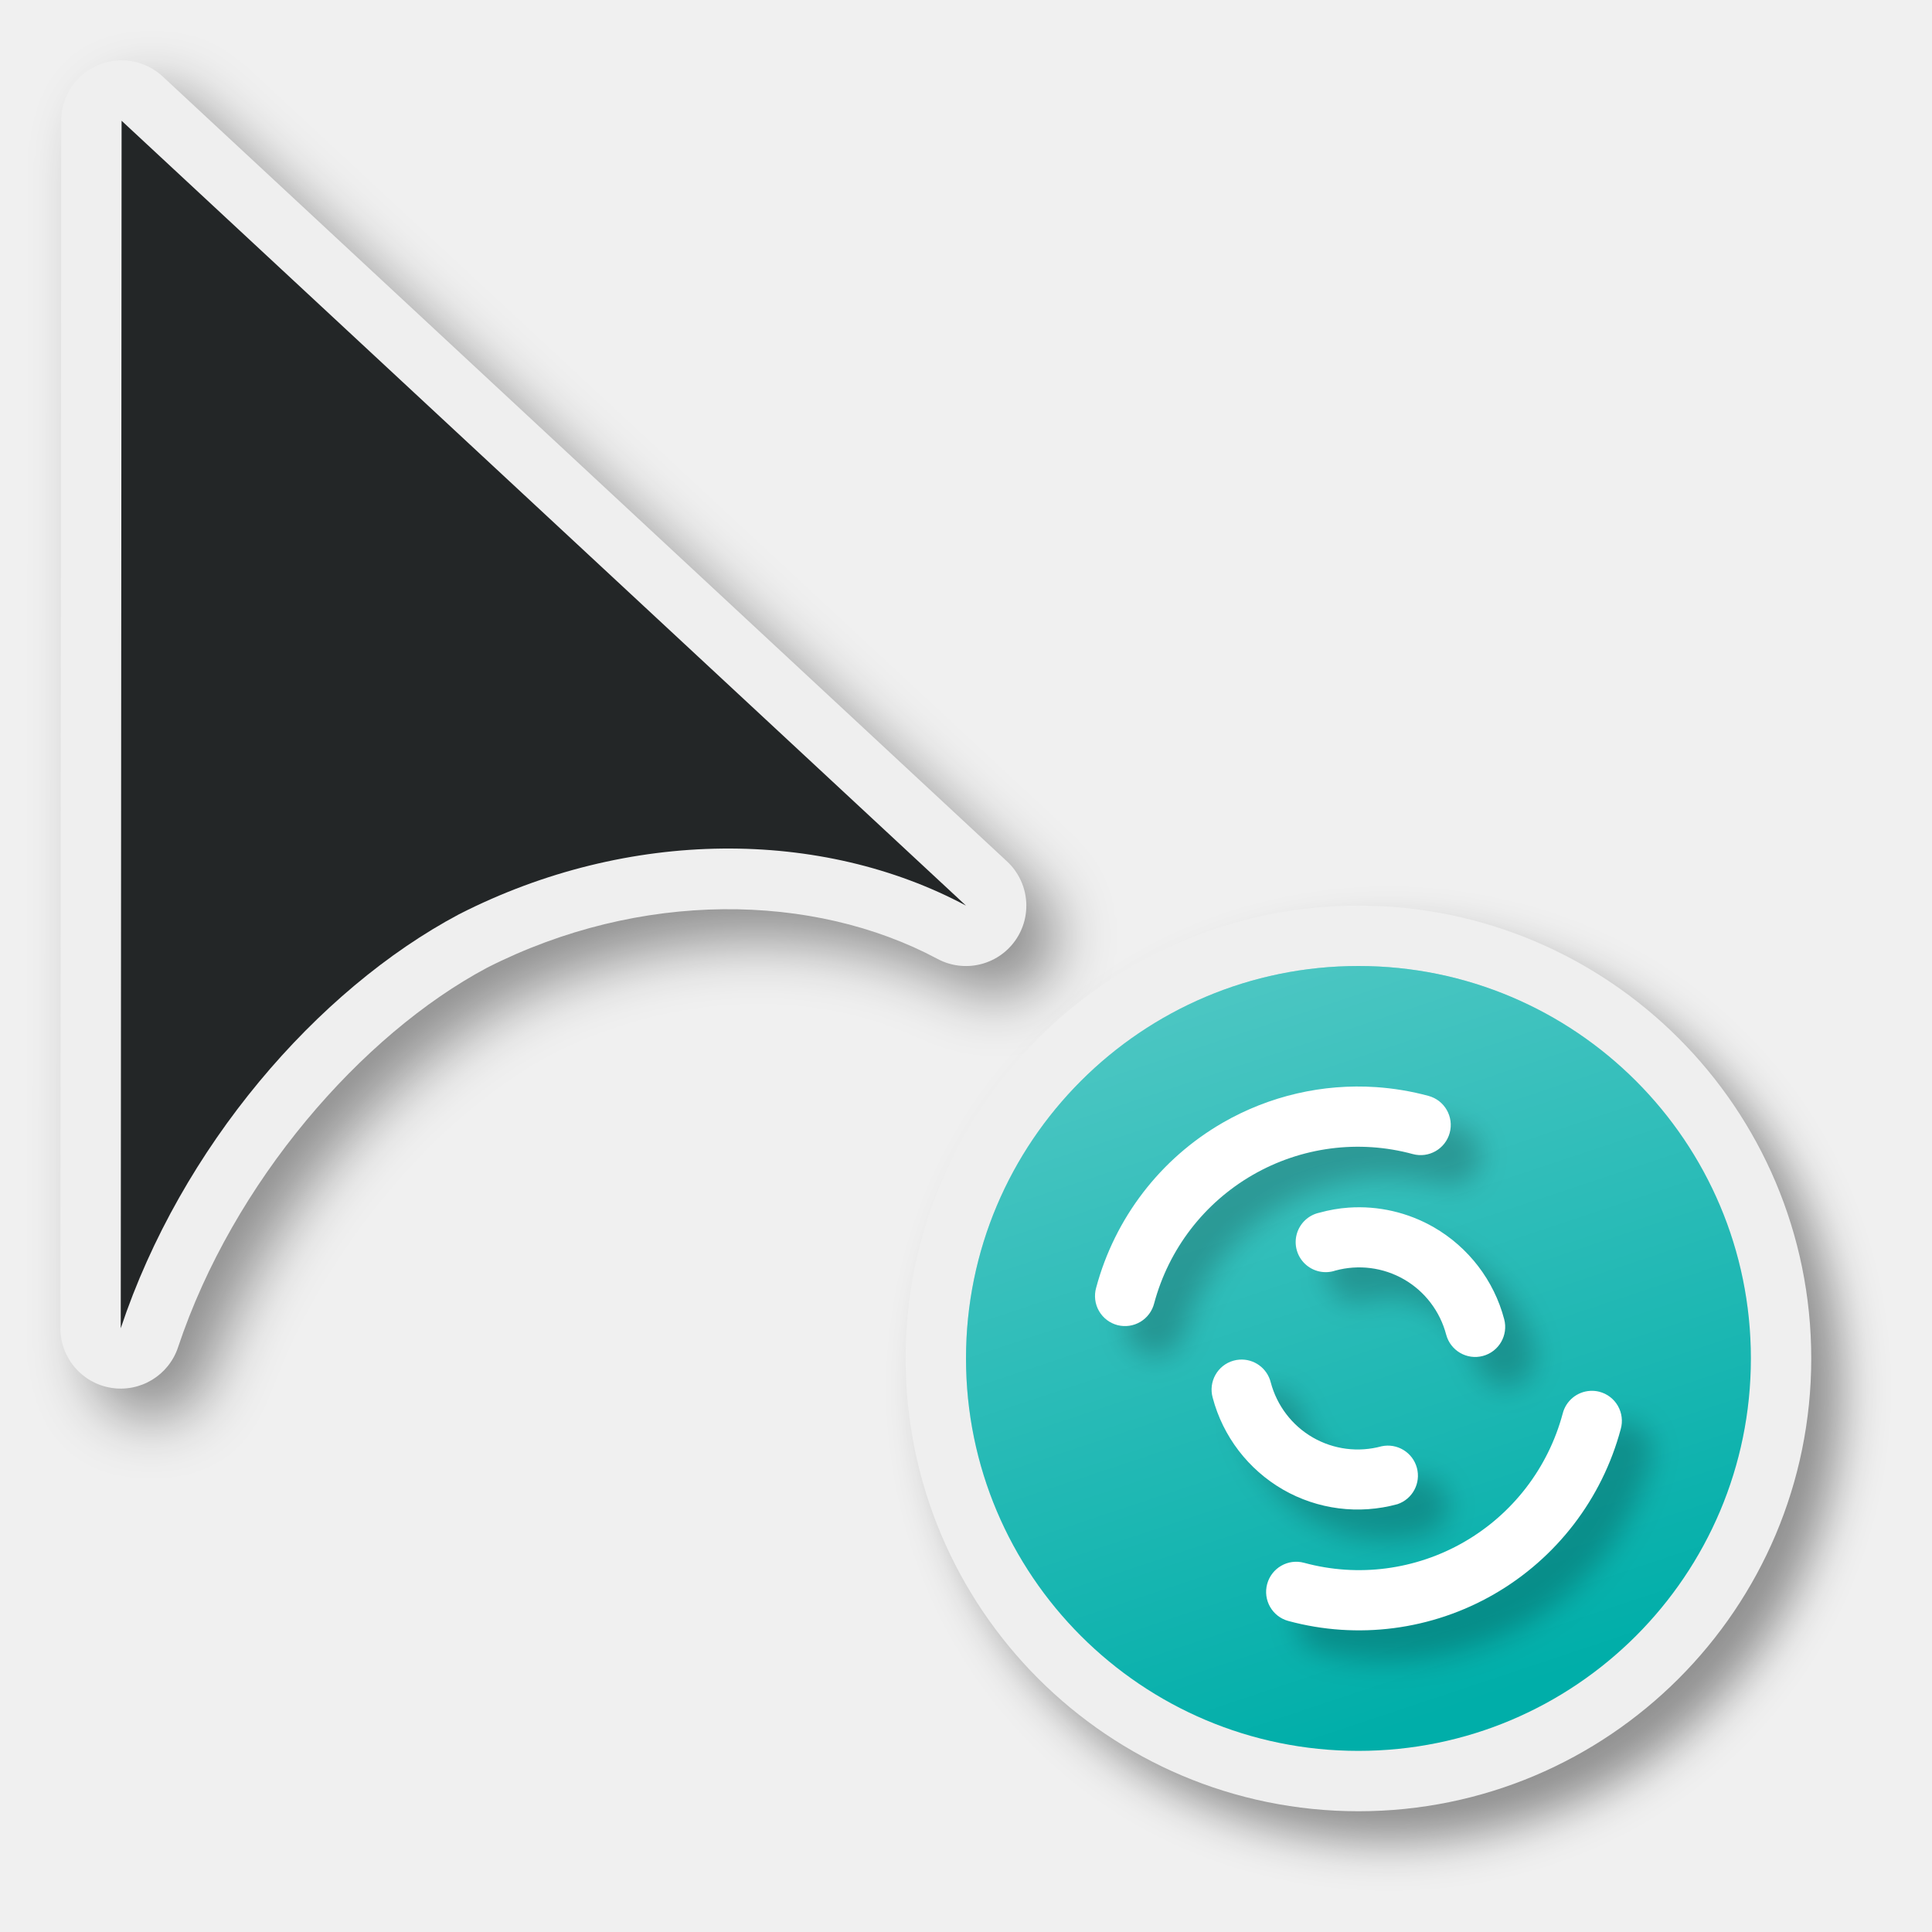
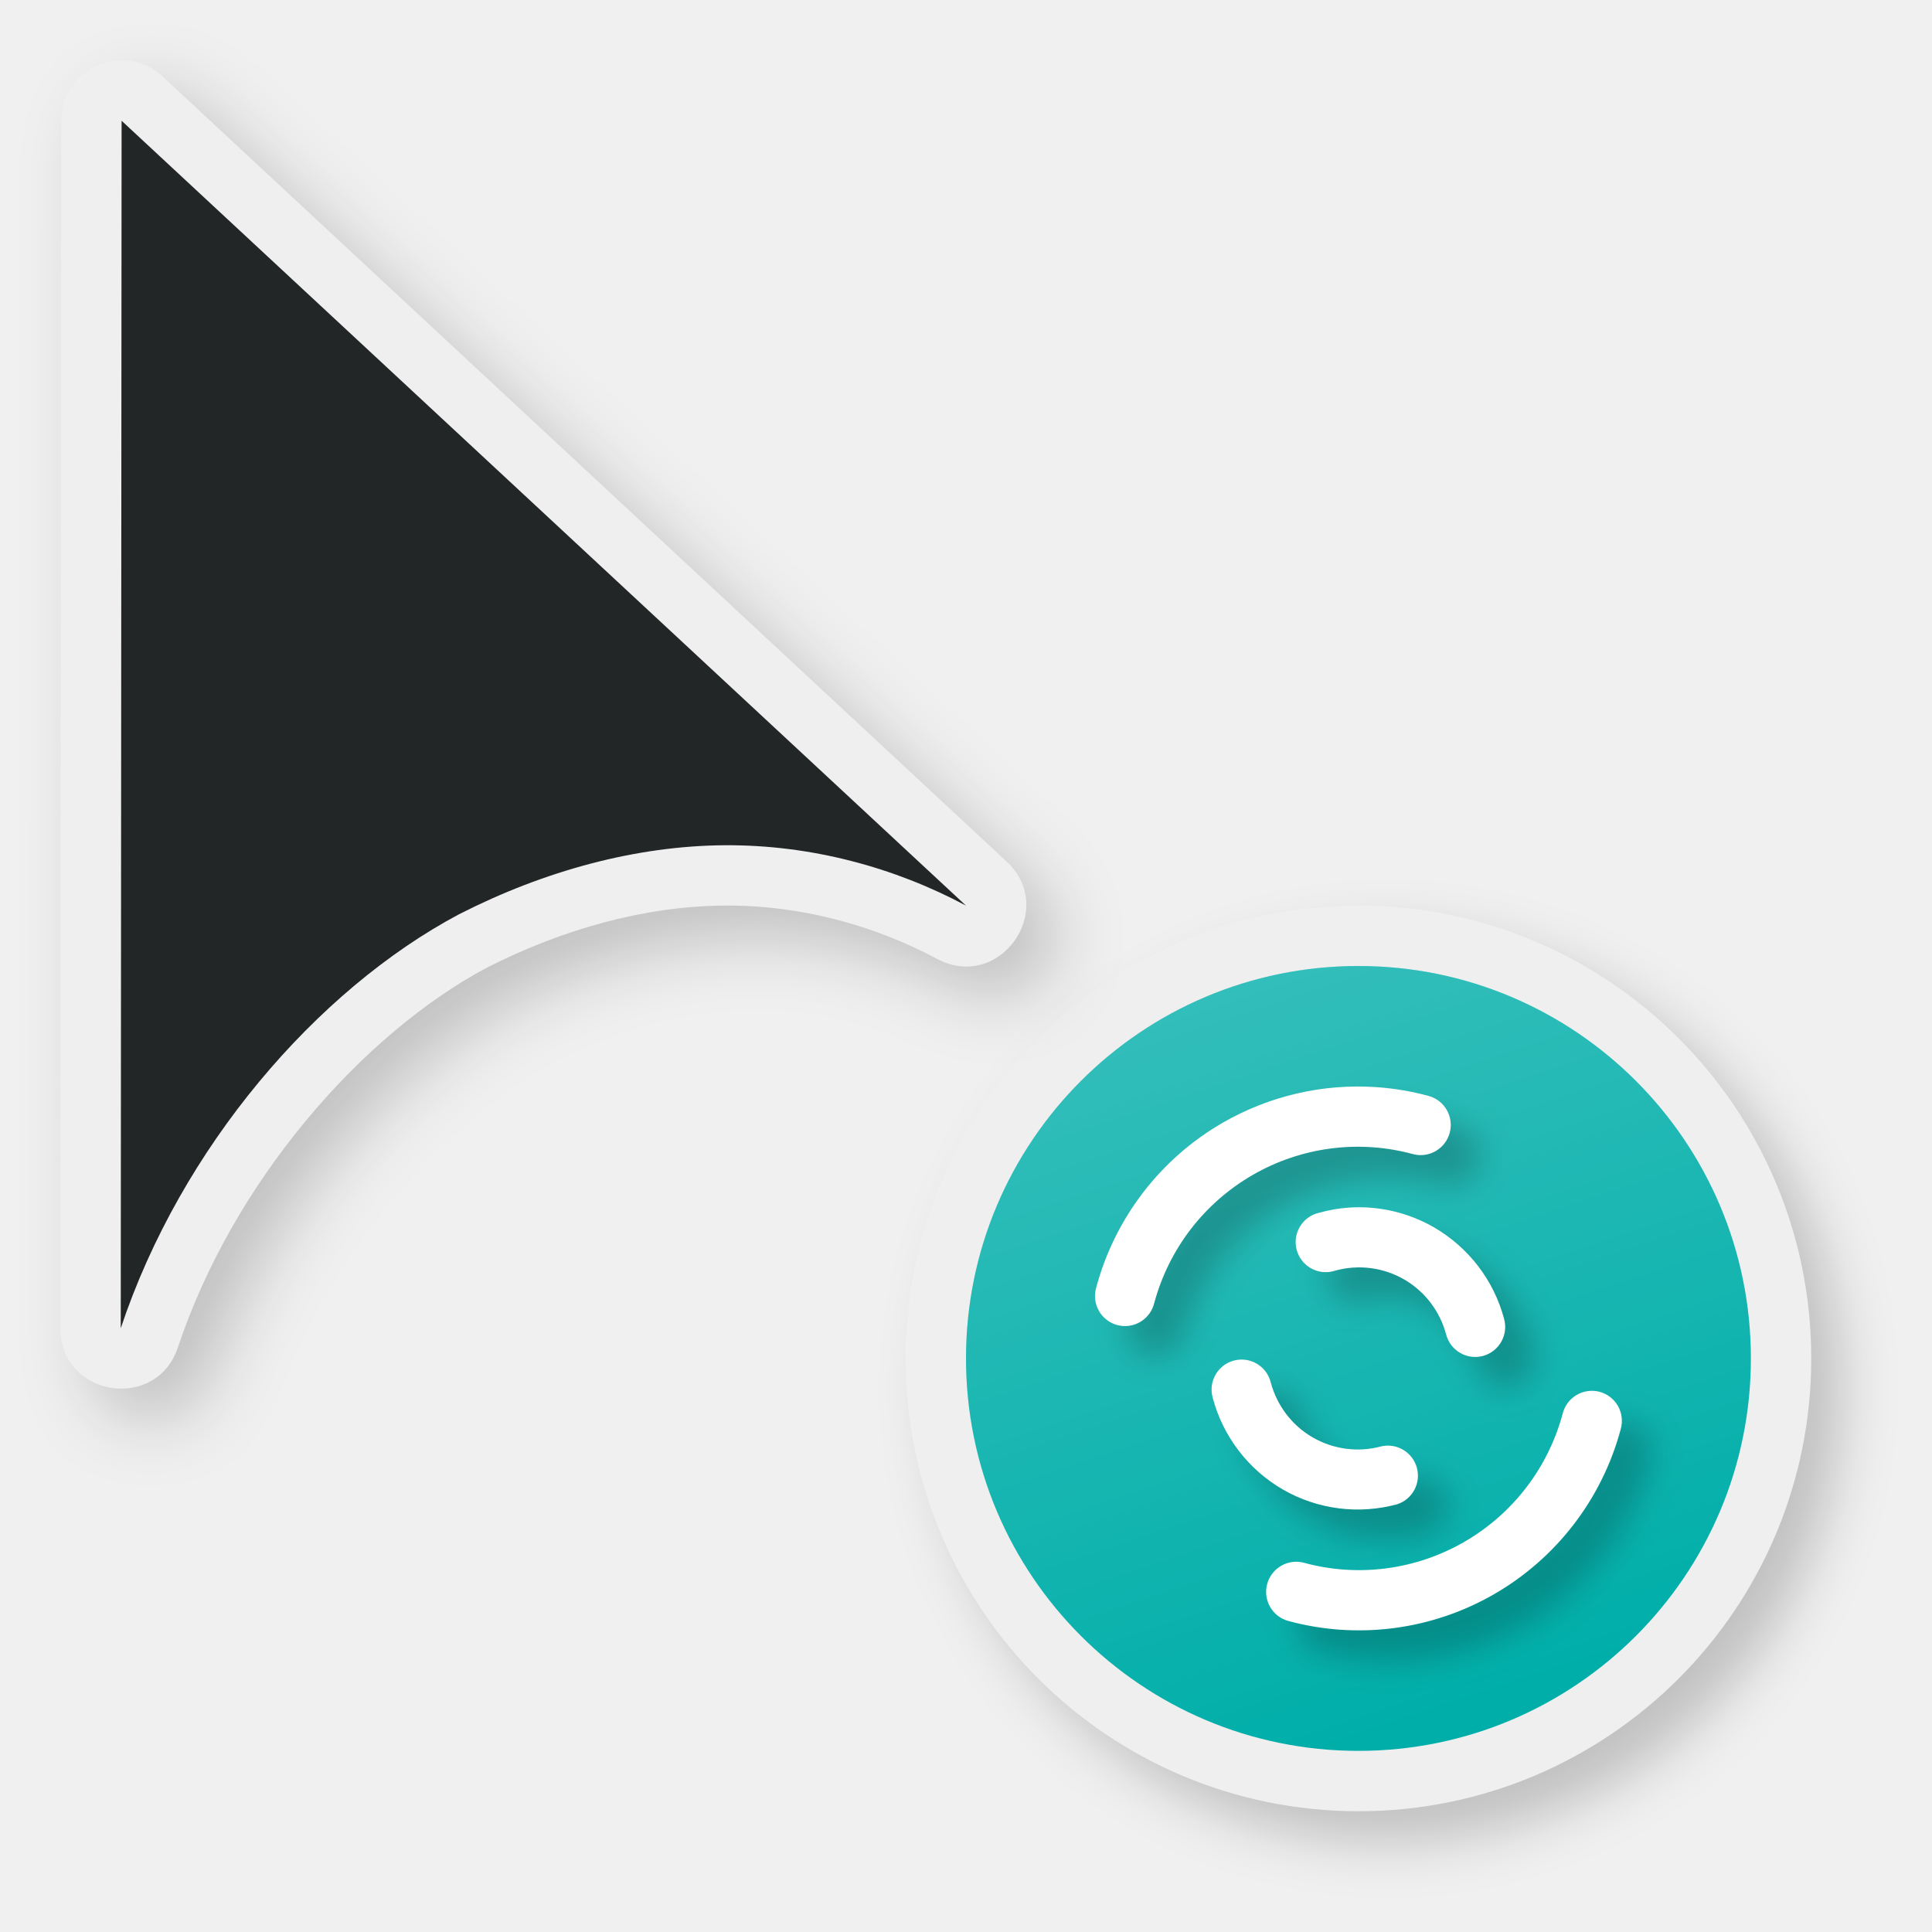
<svg xmlns="http://www.w3.org/2000/svg" xmlns:xlink="http://www.w3.org/1999/xlink" id="svg5327" width="32" height="32" version="1.1">
  <defs id="defs5329">
    <filter id="filter901" style="color-interpolation-filters:sRGB" width="1.143" height="1.104" x="-.07" y="-.05">
      <feGaussianBlur id="feGaussianBlur903" stdDeviation=".475" />
    </filter>
    <filter id="filter881" style="color-interpolation-filters:sRGB" width="1.12" height="1.12" x="-.06" y="-.06">
      <feGaussianBlur id="feGaussianBlur883" stdDeviation=".375" />
    </filter>
    <linearGradient id="linearGradient832" x1="21" x2="25" y1="16" y2="28" gradientUnits="userSpaceOnUse" xlink:href="#linearGradient830" />
    <linearGradient id="linearGradient830">
      <stop id="stop826" style="stop-color:#ffffff;stop-opacity:1" offset="0" />
      <stop id="stop828" style="stop-color:#ffffff;stop-opacity:0" offset="1" />
    </linearGradient>
    <filter id="filter865" style="color-interpolation-filters:sRGB" width="1.122" height="1.118" x="-.06" y="-.06">
      <feGaussianBlur id="feGaussianBlur867" stdDeviation=".222" />
    </filter>
+     <filter id="filter832" style="color-interpolation-filters:sRGB" width="1.171" height="1.124" x="-.09" y="-.06">
+       <feGaussianBlur id="feGaussianBlur834" stdDeviation=".57" />
+     </filter>
+     <filter id="filter844" style="color-interpolation-filters:sRGB" width="1.146" height="1.142" x="-.07" y="-.07">
+       <feGaussianBlur id="feGaussianBlur846" stdDeviation=".266" />
+     </filter>
+     <filter id="filter848" style="color-interpolation-filters:sRGB" width="1.144" height="1.144" x="-.07" y="-.07">
+       <feGaussianBlur id="feGaussianBlur850" stdDeviation=".45" />
+     </filter>
+     <filter id="filter914" style="color-interpolation-filters:sRGB" width="1.171" height="1.124" x="-.09" y="-.06">
+       <feGaussianBlur id="feGaussianBlur916" stdDeviation=".57" />
+     </filter>
  </defs>
-   <path id="path853" style="color:#000000;font-style:normal;font-variant:normal;font-weight:normal;font-stretch:normal;font-size:medium;line-height:normal;font-family:sans-serif;font-variant-ligatures:normal;font-variant-position:normal;font-variant-caps:normal;font-variant-numeric:normal;font-variant-alternates:normal;font-feature-settings:normal;text-indent:0;text-align:start;text-decoration:none;text-decoration-line:none;text-decoration-style:solid;text-decoration-color:#000000;letter-spacing:normal;word-spacing:normal;text-transform:none;writing-mode:lr-tb;direction:ltr;text-orientation:mixed;dominant-baseline:auto;baseline-shift:baseline;text-anchor:start;white-space:normal;shape-padding:0;clip-rule:nonzero;display:inline;overflow:visible;visibility:visible;opacity:0.4;isolation:auto;mix-blend-mode:normal;color-interpolation:sRGB;color-interpolation-filters:linearRGB;solid-color:#000000;solid-opacity:1;vector-effect:none;fill:#000000;fill-opacity:1;fill-rule:nonzero;stroke:none;stroke-width:2;stroke-linecap:round;stroke-linejoin:round;stroke-miterlimit:4;stroke-dasharray:none;stroke-dashoffset:0;stroke-opacity:1;filter:url(#filter901);color-rendering:auto;image-rendering:auto;shape-rendering:auto;text-rendering:auto;enable-background:accumulate" d="m 2.463,1.501 a 1,1 0 0 0 -0.949,0.998 l -0.014,19.999 a 1,1 0 0 0 1.949,0.316 C 4.361,20.08 6.486,17.639 8.565,16.53 11.102,15.24 13.968,15.282 16.027,16.382 a 1,1 0 0 0 1.152,-1.615 L 3.195,1.767 A 1,1 0 0 0 2.463,1.501 Z" />
-   <path id="path855" style="opacity:0.4;fill:#000000;fill-opacity:1;stroke:none;stroke-width:2.727;stroke-linecap:round;stroke-linejoin:round;stroke-miterlimit:4;stroke-dasharray:none;stroke-opacity:1;filter:url(#filter881)" d="M 30.5,23 A 7.5,7.5 0 0 1 23,30.5 7.5,7.5 0 0 1 15.5,23 7.5,7.5 0 0 1 23,15.5 7.5,7.5 0 0 1 30.5,23 Z" />
-   <path id="path848" style="color:#000000;font-style:normal;font-variant:normal;font-weight:normal;font-stretch:normal;font-size:medium;line-height:normal;font-family:sans-serif;font-variant-ligatures:normal;font-variant-position:normal;font-variant-caps:normal;font-variant-numeric:normal;font-variant-alternates:normal;font-feature-settings:normal;text-indent:0;text-align:start;text-decoration:none;text-decoration-line:none;text-decoration-style:solid;text-decoration-color:#000000;letter-spacing:normal;word-spacing:normal;text-transform:none;writing-mode:lr-tb;direction:ltr;text-orientation:mixed;dominant-baseline:auto;baseline-shift:baseline;text-anchor:start;white-space:normal;shape-padding:0;clip-rule:nonzero;display:inline;overflow:visible;visibility:visible;opacity:1;isolation:auto;mix-blend-mode:normal;color-interpolation:sRGB;color-interpolation-filters:linearRGB;solid-color:#000000;solid-opacity:1;vector-effect:none;fill:#efefef;fill-opacity:1;fill-rule:nonzero;stroke:none;stroke-width:2;stroke-linecap:round;stroke-linejoin:round;stroke-miterlimit:4;stroke-dasharray:none;stroke-dashoffset:0;stroke-opacity:1;color-rendering:auto;image-rendering:auto;shape-rendering:auto;text-rendering:auto;enable-background:accumulate" d="M 1.963,1.001 A 1,1 0 0 0 1.014,1.999 L 1,21.999 a 1,1 0 0 0 1.949,0.316 C 3.861,19.58 5.986,17.139 8.065,16.03 10.602,14.74 13.468,14.782 15.527,15.882 a 1,1 0 0 0 1.152,-1.615 L 2.695,1.267 A 1,1 0 0 0 1.963,1.001 Z" />
+   <path id="path855" style="opacity:0.2;fill:#000000;fill-opacity:1;stroke:none;stroke-width:2.727;stroke-linecap:round;stroke-linejoin:round;stroke-miterlimit:4;stroke-dasharray:none;stroke-opacity:1;filter:url(#filter848)" d="M 30.5,23 A 7.5,7.5 0 0 1 23,30.5 7.5,7.5 0 0 1 15.5,23 7.5,7.5 0 0 1 23,15.5 7.5,7.5 0 0 1 30.5,23 Z" />
  <path id="path840-3" style="opacity:1;fill:#efefef;fill-opacity:1;stroke:none;stroke-width:2.727;stroke-linecap:round;stroke-linejoin:round;stroke-miterlimit:4;stroke-dasharray:none;stroke-opacity:1" d="m 30,22.5 a 7.5,7.5 0 0 1 -7.5,7.5 7.5,7.5 0 0 1 -7.5,-7.5 7.5,7.5 0 0 1 7.5,-7.5 7.5,7.5 0 0 1 7.5,7.5 z" />
  <path id="path839" style="opacity:1;fill:#00aea9;fill-opacity:1;stroke:none;stroke-width:2.364;stroke-linecap:round;stroke-linejoin:round;stroke-miterlimit:4;stroke-dasharray:none;stroke-opacity:1" d="m 29,22.5 a 6.5,6.5 0 0 1 -6.5,6.5 6.5,6.5 0 0 1 -6.5,-6.5 6.5,6.5 0 0 1 6.5,-6.5 6.5,6.5 0 0 1 6.5,6.5 z" />
-   <path id="path824" style="opacity:0.3;fill:url(#linearGradient832);fill-opacity:1;stroke:none;stroke-width:2.364;stroke-linecap:round;stroke-linejoin:round;stroke-miterlimit:4;stroke-dasharray:none;stroke-opacity:1" d="m 29,22.5 a 6.5,6.5 0 0 1 -6.5,6.5 6.5,6.5 0 0 1 -6.5,-6.5 6.5,6.5 0 0 1 6.5,-6.5 6.5,6.5 0 0 1 6.5,6.5 z" />
-   <path id="path823" style="opacity:1;fill:#232627;fill-opacity:1;stroke:none;stroke-width:1.679;stroke-linecap:round;stroke-linejoin:round;stroke-miterlimit:4;stroke-dasharray:none;stroke-opacity:1" d="M 2.014,2 2,22 C 3,19 5.247,16.396 7.603,15.143 10.419,13.707 13.614,13.725 16,15 Z" />
-   <path id="path843" style="color:#000000;font-style:normal;font-variant:normal;font-weight:normal;font-stretch:normal;font-size:medium;line-height:normal;font-family:sans-serif;font-variant-ligatures:normal;font-variant-position:normal;font-variant-caps:normal;font-variant-numeric:normal;font-variant-alternates:normal;font-feature-settings:normal;text-indent:0;text-align:start;text-decoration:none;text-decoration-line:none;text-decoration-style:solid;text-decoration-color:#000000;letter-spacing:normal;word-spacing:normal;text-transform:none;writing-mode:lr-tb;direction:ltr;text-orientation:mixed;dominant-baseline:auto;baseline-shift:baseline;text-anchor:start;white-space:normal;shape-padding:0;clip-rule:nonzero;display:inline;overflow:visible;visibility:visible;opacity:0.2;isolation:auto;mix-blend-mode:normal;color-interpolation:sRGB;color-interpolation-filters:linearRGB;solid-color:#000000;solid-opacity:1;vector-effect:none;fill:#000000;fill-opacity:1;fill-rule:nonzero;stroke:none;stroke-width:0.997;stroke-linecap:round;stroke-linejoin:round;stroke-miterlimit:4;stroke-dasharray:none;stroke-dashoffset:0;stroke-opacity:1;color-rendering:auto;image-rendering:auto;shape-rendering:auto;text-rendering:auto;enable-background:accumulate;filter:url(#filter865)" d="m 23.291,18.506 c -0.879,-0.059 -1.764,0.143 -2.539,0.59 -1.033,0.596 -1.787,1.579 -2.096,2.732 a 0.498,0.499 15 0 0 0.355,0.621 0.498,0.499 15 0 0 0.605,-0.363 c 0.24,-0.897 0.827,-1.661 1.631,-2.125 0.804,-0.464 1.758,-0.589 2.652,-0.346 a 0.498,0.499 15 1 0 0.262,-0.963 c -0.287,-0.078 -0.578,-0.127 -0.871,-0.146 z m -0.453,1.996 c -0.163,0.011 -0.325,0.04 -0.484,0.084 a 0.498,0.498 75 1 0 0.264,0.959 c 0.384,-0.105 0.794,-0.053 1.139,0.146 0.345,0.199 0.595,0.529 0.697,0.914 a 0.498,0.497 75 1 0 0.961,-0.256 C 25.245,21.708 24.825,21.16 24.25,20.828 23.819,20.58 23.327,20.468 22.838,20.502 Z M 21.027,23.02 a 0.498,0.497 75 0 0 -0.098,0.018 0.498,0.497 75 0 0 -0.344,0.613 c 0.17,0.642 0.59,1.19 1.164,1.521 0.575,0.331 1.257,0.417 1.896,0.242 a 0.498,0.498 75 0 0 -0.264,-0.959 c -0.384,0.105 -0.794,0.053 -1.139,-0.146 -0.345,-0.199 -0.595,-0.529 -0.697,-0.914 a 0.498,0.497 75 0 0 -0.52,-0.375 z m 5.812,0.518 a 0.498,0.499 15 0 0 -0.457,0.377 c -0.24,0.897 -0.827,1.661 -1.631,2.125 -0.804,0.464 -1.758,0.589 -2.652,0.346 a 0.498,0.499 15 1 0 -0.262,0.963 c 1.149,0.312 2.377,0.152 3.41,-0.443 1.033,-0.596 1.787,-1.579 2.096,-2.732 A 0.498,0.499 15 0 0 26.988,23.551 0.498,0.499 15 0 0 26.84,23.537 Z" />
+   <path id="path824" style="opacity:0.2;fill:url(#linearGradient832);fill-opacity:1;stroke:none;stroke-width:2.364;stroke-linecap:round;stroke-linejoin:round;stroke-miterlimit:4;stroke-dasharray:none;stroke-opacity:1" d="m 29,22.5 a 6.5,6.5 0 0 1 -6.5,6.5 6.5,6.5 0 0 1 -6.5,-6.5 6.5,6.5 0 0 1 6.5,-6.5 6.5,6.5 0 0 1 6.5,6.5 z" />
+   <path id="path843" style="color:#000000;font-style:normal;font-variant:normal;font-weight:normal;font-stretch:normal;font-size:medium;line-height:normal;font-family:sans-serif;font-variant-ligatures:normal;font-variant-position:normal;font-variant-caps:normal;font-variant-numeric:normal;font-variant-alternates:normal;font-feature-settings:normal;text-indent:0;text-align:start;text-decoration:none;text-decoration-line:none;text-decoration-style:solid;text-decoration-color:#000000;letter-spacing:normal;word-spacing:normal;text-transform:none;writing-mode:lr-tb;direction:ltr;text-orientation:mixed;dominant-baseline:auto;baseline-shift:baseline;text-anchor:start;white-space:normal;shape-padding:0;clip-rule:nonzero;display:inline;overflow:visible;visibility:visible;opacity:0.2;isolation:auto;mix-blend-mode:normal;color-interpolation:sRGB;color-interpolation-filters:linearRGB;solid-color:#000000;solid-opacity:1;vector-effect:none;fill:#000000;fill-opacity:1;fill-rule:nonzero;stroke:none;stroke-width:0.997;stroke-linecap:round;stroke-linejoin:round;stroke-miterlimit:4;stroke-dasharray:none;stroke-dashoffset:0;stroke-opacity:1;color-rendering:auto;image-rendering:auto;shape-rendering:auto;text-rendering:auto;enable-background:accumulate;filter:url(#filter844)" d="m 23.291,18.506 c -0.879,-0.059 -1.764,0.143 -2.539,0.59 -1.033,0.596 -1.787,1.579 -2.096,2.732 a 0.498,0.499 15 0 0 0.355,0.621 0.498,0.499 15 0 0 0.605,-0.363 c 0.24,-0.897 0.827,-1.661 1.631,-2.125 0.804,-0.464 1.758,-0.589 2.652,-0.346 a 0.498,0.499 15 1 0 0.262,-0.963 c -0.287,-0.078 -0.578,-0.127 -0.871,-0.146 z m -0.453,1.996 c -0.163,0.011 -0.325,0.04 -0.484,0.084 a 0.498,0.498 75 1 0 0.264,0.959 c 0.384,-0.105 0.794,-0.053 1.139,0.146 0.345,0.199 0.595,0.529 0.697,0.914 a 0.498,0.497 75 1 0 0.961,-0.256 C 25.245,21.708 24.825,21.16 24.25,20.828 23.819,20.58 23.327,20.468 22.838,20.502 Z M 21.027,23.02 a 0.498,0.497 75 0 0 -0.098,0.018 0.498,0.497 75 0 0 -0.344,0.613 c 0.17,0.642 0.59,1.19 1.164,1.521 0.575,0.331 1.257,0.417 1.896,0.242 a 0.498,0.498 75 0 0 -0.264,-0.959 c -0.384,0.105 -0.794,0.053 -1.139,-0.146 -0.345,-0.199 -0.595,-0.529 -0.697,-0.914 a 0.498,0.497 75 0 0 -0.52,-0.375 z m 5.812,0.518 a 0.498,0.499 15 0 0 -0.457,0.377 c -0.24,0.897 -0.827,1.661 -1.631,2.125 -0.804,0.464 -1.758,0.589 -2.652,0.346 a 0.498,0.499 15 1 0 -0.262,0.963 c 1.149,0.312 2.377,0.152 3.41,-0.443 1.033,-0.596 1.787,-1.579 2.096,-2.732 A 0.498,0.499 15 0 0 26.988,23.551 0.498,0.499 15 0 0 26.84,23.537 Z" />
  <path id="path826" style="color:#000000;font-style:normal;font-variant:normal;font-weight:normal;font-stretch:normal;font-size:medium;line-height:normal;font-family:sans-serif;font-variant-ligatures:normal;font-variant-position:normal;font-variant-caps:normal;font-variant-numeric:normal;font-variant-alternates:normal;font-feature-settings:normal;text-indent:0;text-align:start;text-decoration:none;text-decoration-line:none;text-decoration-style:solid;text-decoration-color:#000000;letter-spacing:normal;word-spacing:normal;text-transform:none;writing-mode:lr-tb;direction:ltr;text-orientation:mixed;dominant-baseline:auto;baseline-shift:baseline;text-anchor:start;white-space:normal;shape-padding:0;clip-rule:nonzero;display:inline;overflow:visible;visibility:visible;opacity:1;isolation:auto;mix-blend-mode:normal;color-interpolation:sRGB;color-interpolation-filters:linearRGB;solid-color:#000000;solid-opacity:1;vector-effect:none;fill:#ffffff;fill-opacity:1;fill-rule:nonzero;stroke:none;stroke-width:0.997;stroke-linecap:round;stroke-linejoin:round;stroke-miterlimit:4;stroke-dasharray:none;stroke-dashoffset:0;stroke-opacity:1;color-rendering:auto;image-rendering:auto;shape-rendering:auto;text-rendering:auto;enable-background:accumulate" d="M 22.791 18.006 C 21.912 17.947 21.027 18.149 20.252 18.596 C 19.219 19.192 18.465 20.175 18.156 21.328 A 0.498 0.499 15 0 0 18.512 21.949 A 0.498 0.499 15 0 0 19.117 21.586 C 19.358 20.688 19.944 19.925 20.748 19.461 C 21.552 18.997 22.506 18.872 23.4 19.115 A 0.498 0.499 15 1 0 23.662 18.152 C 23.375 18.074 23.084 18.026 22.791 18.006 z M 22.338 20.002 C 22.175 20.013 22.013 20.042 21.854 20.086 A 0.498 0.498 75 1 0 22.117 21.045 C 22.501 20.94 22.911 20.992 23.256 21.191 C 23.601 21.39 23.851 21.72 23.953 22.105 A 0.498 0.497 75 1 0 24.914 21.85 C 24.745 21.208 24.324 20.66 23.75 20.328 C 23.319 20.08 22.827 19.968 22.338 20.002 z M 20.527 22.52 A 0.498 0.497 75 0 0 20.43 22.537 A 0.498 0.497 75 0 0 20.086 23.15 C 20.255 23.792 20.676 24.34 21.25 24.672 C 21.825 25.003 22.507 25.089 23.146 24.914 A 0.498 0.498 75 0 0 22.883 23.955 C 22.499 24.06 22.089 24.008 21.744 23.809 C 21.399 23.61 21.149 23.28 21.047 22.895 A 0.498 0.497 75 0 0 20.527 22.52 z M 26.34 23.037 A 0.498 0.499 15 0 0 25.883 23.414 C 25.642 24.312 25.056 25.075 24.252 25.539 C 23.448 26.003 22.494 26.128 21.6 25.885 A 0.498 0.499 15 1 0 21.338 26.848 C 22.487 27.16 23.715 27 24.748 26.404 C 25.781 25.808 26.535 24.825 26.844 23.672 A 0.498 0.499 15 0 0 26.488 23.051 A 0.498 0.499 15 0 0 26.34 23.037 z" />
+   <path id="path887" style="color:#000000;font-style:normal;font-variant:normal;font-weight:normal;font-stretch:normal;font-size:medium;line-height:normal;font-family:sans-serif;font-variant-ligatures:normal;font-variant-position:normal;font-variant-caps:normal;font-variant-numeric:normal;font-variant-alternates:normal;font-feature-settings:normal;text-indent:0;text-align:start;text-decoration:none;text-decoration-line:none;text-decoration-style:solid;text-decoration-color:#000000;letter-spacing:normal;word-spacing:normal;text-transform:none;writing-mode:lr-tb;direction:ltr;text-orientation:mixed;dominant-baseline:auto;baseline-shift:baseline;text-anchor:start;white-space:normal;shape-padding:0;clip-rule:nonzero;display:inline;overflow:visible;visibility:visible;opacity:0.2;isolation:auto;mix-blend-mode:normal;color-interpolation:sRGB;color-interpolation-filters:linearRGB;solid-color:#000000;solid-opacity:1;vector-effect:none;fill:#000000;fill-opacity:1;fill-rule:nonzero;stroke:none;stroke-width:1.999;stroke-linecap:round;stroke-linejoin:round;stroke-miterlimit:4;stroke-dasharray:none;stroke-dashoffset:0;stroke-opacity:1;filter:url(#filter914);color-rendering:auto;image-rendering:auto;shape-rendering:auto;text-rendering:auto;enable-background:accumulate" d="M 2.462,1.501 C 1.931,1.528 1.514,1.967 1.514,2.499 L 1.5,22.498 c -0.001,1.136 1.59,1.394 1.948,0.316 0.911,-2.735 3.035,-5.176 5.113,-6.285 1.276,-0.649 2.635,-1.02 3.932,-1.03 1.281,-0.01 2.502,0.335 3.525,0.882 1.034,0.556 2.013,-0.818 1.151,-1.615 L 3.194,1.767 C 2.996,1.583 2.732,1.487 2.462,1.501 Z" />
+   <path id="path848" style="color:#000000;font-style:normal;font-variant:normal;font-weight:normal;font-stretch:normal;font-size:medium;line-height:normal;font-family:sans-serif;font-variant-ligatures:normal;font-variant-position:normal;font-variant-caps:normal;font-variant-numeric:normal;font-variant-alternates:normal;font-feature-settings:normal;text-indent:0;text-align:start;text-decoration:none;text-decoration-line:none;text-decoration-style:solid;text-decoration-color:#000000;letter-spacing:normal;word-spacing:normal;text-transform:none;writing-mode:lr-tb;direction:ltr;text-orientation:mixed;dominant-baseline:auto;baseline-shift:baseline;text-anchor:start;white-space:normal;shape-padding:0;clip-rule:nonzero;display:inline;overflow:visible;visibility:visible;opacity:1;isolation:auto;mix-blend-mode:normal;color-interpolation:sRGB;color-interpolation-filters:linearRGB;solid-color:#000000;solid-opacity:1;vector-effect:none;fill:#efefef;fill-opacity:1;fill-rule:nonzero;stroke:none;stroke-width:1.999;stroke-linecap:round;stroke-linejoin:round;stroke-miterlimit:4;stroke-dasharray:none;stroke-dashoffset:0;stroke-opacity:1;color-rendering:auto;image-rendering:auto;shape-rendering:auto;text-rendering:auto;enable-background:accumulate" d="M 1.962,1.001 C 1.431,1.028 1.014,1.467 1.014,1.999 L 1,21.998 c -0.001,1.136 1.59,1.394 1.948,0.316 0.911,-2.735 3.035,-5.176 5.113,-6.285 1.276,-0.649 2.635,-1.02 3.932,-1.03 1.281,-0.01 2.502,0.335 3.525,0.882 1.034,0.556 2.013,-0.818 1.151,-1.615 L 2.694,1.267 C 2.496,1.083 2.232,0.987 1.962,1.001 Z" />
+   <path id="path823" style="opacity:1;fill:#232627;fill-opacity:1;stroke:none;stroke-width:1.679;stroke-linecap:round;stroke-linejoin:round;stroke-miterlimit:4;stroke-dasharray:none;stroke-opacity:1" d="M 2.014,2 2,22 C 3,19 5.247,16.396 7.603,15.143 9.023,14.419 10.54,14.01 12,14 c 1.436,-0.01 2.817,0.368 4,1 z" />
</svg>
